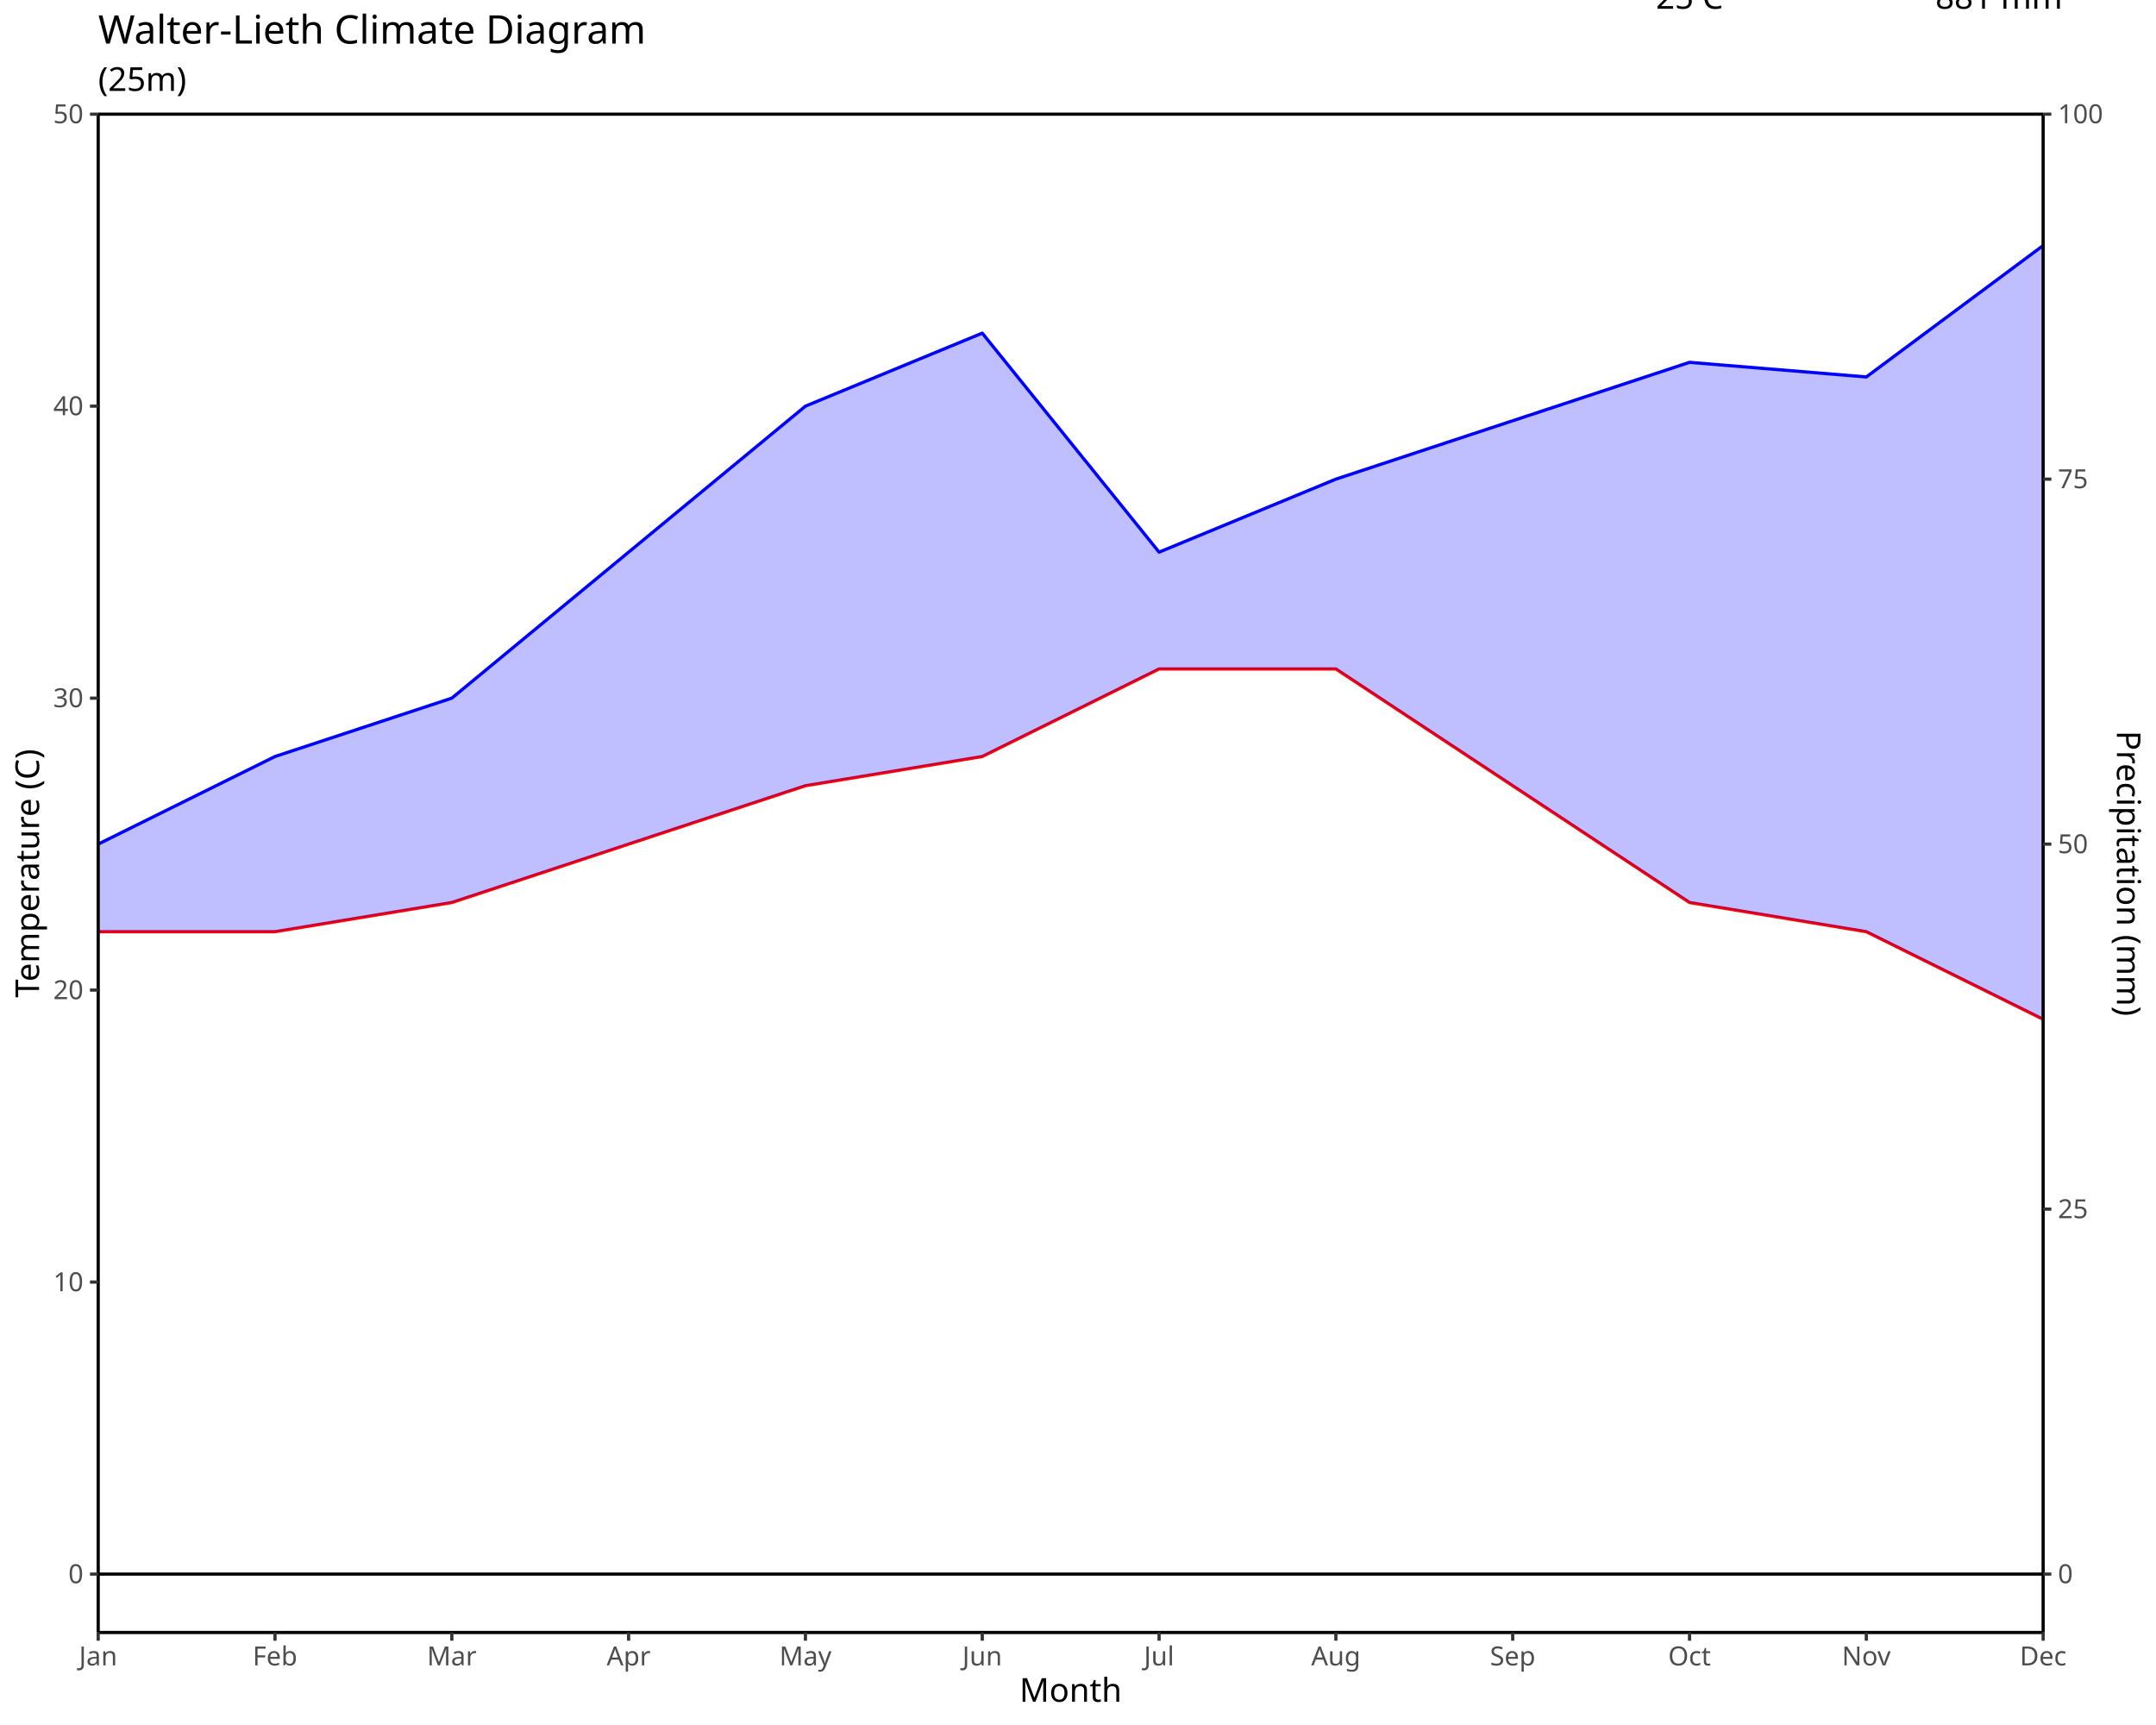
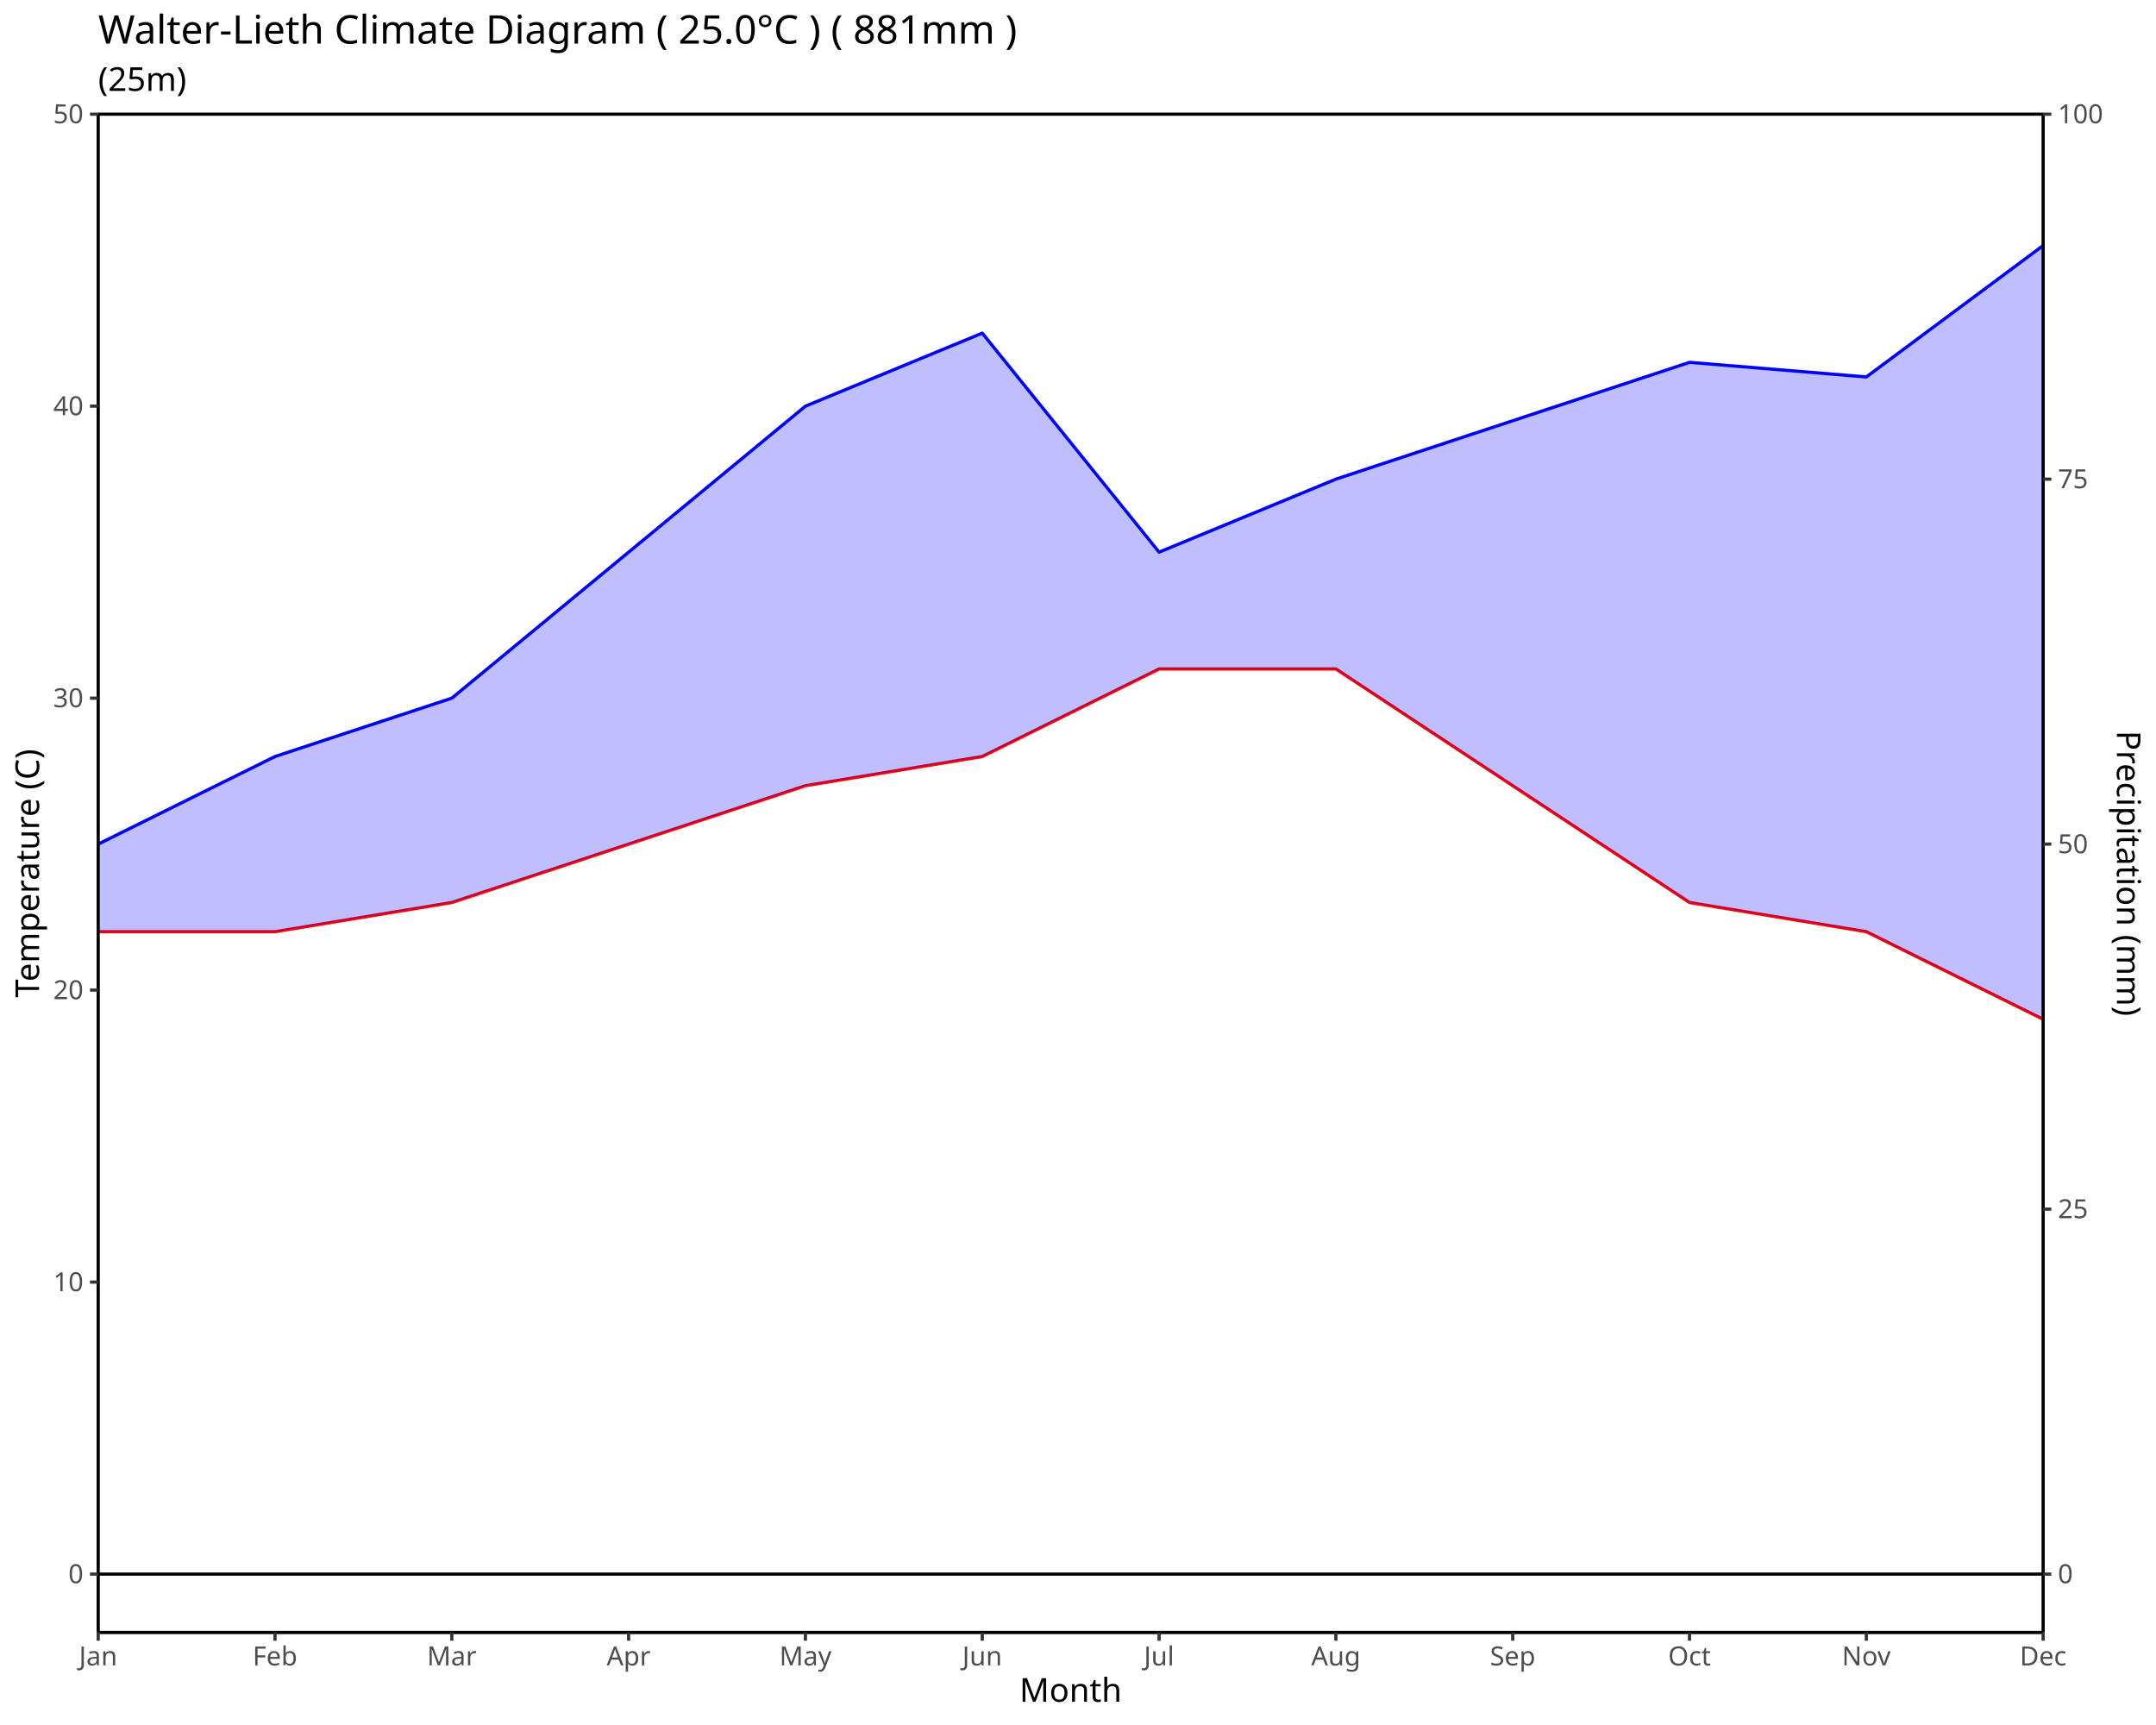
<svg xmlns="http://www.w3.org/2000/svg" class="svglite" data-engine-version="2.0" width="720.00pt" height="576.00pt" viewBox="0 0 720.00 576.00">
  <defs>
    <style type="text/css">
    .svglite line, .svglite polyline, .svglite polygon, .svglite path, .svglite rect, .svglite circle {
      fill: none;
      stroke: #000000;
      stroke-linecap: round;
      stroke-linejoin: round;
      stroke-miterlimit: 10.00;
    }
  </style>
  </defs>
  <rect width="100%" height="100%" style="stroke: none; fill: #FFFFFF;" />
  <defs>
    <clipPath id="cpMC4wMHw3MjAuMDB8MC4wMHw1NzYuMDA=">
      <rect x="0.00" y="0.00" width="720.00" height="576.00" />
    </clipPath>
  </defs>
  <g clip-path="url(#cpMC4wMHw3MjAuMDB8MC4wMHw1NzYuMDA=)">
    <rect x="0.00" y="0.00" width="720.00" height="576.00" style="stroke-width: 1.07; stroke: #FFFFFF; fill: #FFFFFF;" />
    <rect x="32.79" y="38.12" width="649.52" height="507.00" style="stroke-width: 1.07; stroke: none; fill: #FFFFFF;" />
    <polyline points="32.79,311.11 91.84,311.11 150.89,301.36 209.93,281.86 268.98,262.36 328.03,252.61 387.08,223.37 446.12,223.37 505.17,262.36 564.22,301.36 623.26,311.11 682.31,340.36 " style="stroke-width: 1.07; stroke: #FF0000; stroke-linecap: butt;" />
    <polyline points="32.79,281.86 91.84,252.61 150.89,233.12 209.93,184.37 268.98,135.62 328.03,111.24 387.08,184.37 446.12,159.99 505.17,140.49 564.22,120.99 623.26,125.87 682.31,81.99 " style="stroke-width: 1.07; stroke: #0000FF; stroke-linecap: butt;" />
    <line x1="32.79" y1="38.12" x2="682.31" y2="38.12" style="stroke-width: 1.07; stroke-linecap: butt;" />
    <line x1="32.79" y1="525.61" x2="682.31" y2="525.61" style="stroke-width: 1.07; stroke-linecap: butt;" />
    <polygon points="32.79,281.86 91.84,252.61 150.89,233.12 209.93,184.37 268.98,135.62 328.03,111.24 387.08,184.37 446.12,159.99 505.17,140.49 564.22,120.99 623.26,125.87 682.31,81.99 682.31,340.36 623.26,311.11 564.22,301.36 505.17,262.36 446.12,223.37 387.08,223.37 328.03,252.61 268.98,262.36 209.93,281.86 150.89,301.36 91.84,311.11 32.79,311.11 " style="stroke-width: 0.00; stroke: none; stroke-linecap: butt; fill: #0000FF; fill-opacity: 0.25;" />
    <polyline points="32.79,281.86 91.84,252.61 150.89,233.12 209.93,184.37 268.98,135.62 328.03,111.24 387.08,184.37 446.12,159.99 505.17,140.49 564.22,120.99 623.26,125.87 682.31,81.99 " style="stroke-width: 1.07; stroke: none; stroke-linecap: butt;" />
    <polyline points="682.31,340.36 623.26,311.11 564.22,301.36 505.17,262.36 446.12,223.37 387.08,223.37 328.03,252.61 268.98,262.36 209.93,281.86 150.89,301.36 91.84,311.11 32.79,311.11 " style="stroke-width: 1.07; stroke: none; stroke-linecap: butt;" />
-     <text x="667.55" y="2.92" text-anchor="middle" style="font-size: 11.04px; font-family: sans;" textLength="39.89px" lengthAdjust="spacingAndGlyphs">881 mm</text>
-     <text x="564.22" y="2.92" text-anchor="middle" style="font-size: 11.04px; font-family: sans;" textLength="23.32px" lengthAdjust="spacingAndGlyphs">25 C</text>
    <polyline points="32.79,545.11 32.79,38.12 " style="stroke-width: 1.07; stroke-linecap: butt;" />
    <text x="27.86" y="528.64" text-anchor="end" style="font-size: 8.80px; fill: #4D4D4D; font-family: sans;" textLength="4.89px" lengthAdjust="spacingAndGlyphs">0</text>
    <text x="27.86" y="431.14" text-anchor="end" style="font-size: 8.80px; fill: #4D4D4D; font-family: sans;" textLength="9.79px" lengthAdjust="spacingAndGlyphs">10</text>
    <text x="27.86" y="333.64" text-anchor="end" style="font-size: 8.80px; fill: #4D4D4D; font-family: sans;" textLength="9.79px" lengthAdjust="spacingAndGlyphs">20</text>
    <text x="27.86" y="236.14" text-anchor="end" style="font-size: 8.80px; fill: #4D4D4D; font-family: sans;" textLength="9.79px" lengthAdjust="spacingAndGlyphs">30</text>
    <text x="27.86" y="138.64" text-anchor="end" style="font-size: 8.80px; fill: #4D4D4D; font-family: sans;" textLength="9.79px" lengthAdjust="spacingAndGlyphs">40</text>
    <text x="27.86" y="41.14" text-anchor="end" style="font-size: 8.80px; fill: #4D4D4D; font-family: sans;" textLength="9.79px" lengthAdjust="spacingAndGlyphs">50</text>
    <polyline points="30.05,525.61 32.79,525.61 " style="stroke-width: 1.07; stroke: #333333; stroke-linecap: butt;" />
    <polyline points="30.05,428.11 32.79,428.11 " style="stroke-width: 1.07; stroke: #333333; stroke-linecap: butt;" />
    <polyline points="30.05,330.61 32.79,330.61 " style="stroke-width: 1.07; stroke: #333333; stroke-linecap: butt;" />
    <polyline points="30.05,233.12 32.79,233.12 " style="stroke-width: 1.07; stroke: #333333; stroke-linecap: butt;" />
    <polyline points="30.05,135.62 32.79,135.62 " style="stroke-width: 1.07; stroke: #333333; stroke-linecap: butt;" />
    <polyline points="30.05,38.12 32.79,38.12 " style="stroke-width: 1.07; stroke: #333333; stroke-linecap: butt;" />
    <polyline points="682.31,545.11 682.31,38.12 " style="stroke-width: 1.07; stroke-linecap: butt;" />
    <polyline points="685.05,525.61 682.31,525.61 " style="stroke-width: 1.07; stroke: #333333; stroke-linecap: butt;" />
    <polyline points="685.05,403.74 682.31,403.74 " style="stroke-width: 1.07; stroke: #333333; stroke-linecap: butt;" />
    <polyline points="685.05,281.86 682.31,281.86 " style="stroke-width: 1.07; stroke: #333333; stroke-linecap: butt;" />
    <polyline points="685.05,159.99 682.31,159.99 " style="stroke-width: 1.07; stroke: #333333; stroke-linecap: butt;" />
    <polyline points="685.05,38.12 682.31,38.12 " style="stroke-width: 1.07; stroke: #333333; stroke-linecap: butt;" />
    <text x="687.24" y="528.64" style="font-size: 8.80px; fill: #4D4D4D; font-family: sans;" textLength="4.89px" lengthAdjust="spacingAndGlyphs">0</text>
    <text x="687.24" y="406.77" style="font-size: 8.80px; fill: #4D4D4D; font-family: sans;" textLength="9.79px" lengthAdjust="spacingAndGlyphs">25</text>
    <text x="687.24" y="284.89" style="font-size: 8.80px; fill: #4D4D4D; font-family: sans;" textLength="9.79px" lengthAdjust="spacingAndGlyphs">50</text>
    <text x="687.24" y="163.02" style="font-size: 8.80px; fill: #4D4D4D; font-family: sans;" textLength="9.79px" lengthAdjust="spacingAndGlyphs">75</text>
    <text x="687.24" y="41.14" style="font-size: 8.80px; fill: #4D4D4D; font-family: sans;" textLength="14.68px" lengthAdjust="spacingAndGlyphs">100</text>
    <polyline points="32.79,545.11 682.31,545.11 " style="stroke-width: 1.07; stroke-linecap: butt;" />
    <polyline points="32.79,547.85 32.79,545.11 " style="stroke-width: 1.07; stroke: #333333; stroke-linecap: butt;" />
    <polyline points="91.84,547.85 91.84,545.11 " style="stroke-width: 1.07; stroke: #333333; stroke-linecap: butt;" />
    <polyline points="150.89,547.85 150.89,545.11 " style="stroke-width: 1.07; stroke: #333333; stroke-linecap: butt;" />
    <polyline points="209.93,547.85 209.93,545.11 " style="stroke-width: 1.07; stroke: #333333; stroke-linecap: butt;" />
    <polyline points="268.98,547.85 268.98,545.11 " style="stroke-width: 1.07; stroke: #333333; stroke-linecap: butt;" />
    <polyline points="328.03,547.85 328.03,545.11 " style="stroke-width: 1.07; stroke: #333333; stroke-linecap: butt;" />
    <polyline points="387.08,547.85 387.08,545.11 " style="stroke-width: 1.07; stroke: #333333; stroke-linecap: butt;" />
    <polyline points="446.12,547.85 446.12,545.11 " style="stroke-width: 1.07; stroke: #333333; stroke-linecap: butt;" />
    <polyline points="505.17,547.85 505.17,545.11 " style="stroke-width: 1.07; stroke: #333333; stroke-linecap: butt;" />
    <polyline points="564.22,547.85 564.22,545.11 " style="stroke-width: 1.07; stroke: #333333; stroke-linecap: butt;" />
    <polyline points="623.26,547.85 623.26,545.11 " style="stroke-width: 1.07; stroke: #333333; stroke-linecap: butt;" />
    <polyline points="682.31,547.85 682.31,545.11 " style="stroke-width: 1.07; stroke: #333333; stroke-linecap: butt;" />
    <text x="32.79" y="556.10" text-anchor="middle" style="font-size: 8.80px; fill: #4D4D4D; font-family: sans;" textLength="14.19px" lengthAdjust="spacingAndGlyphs">Jan</text>
    <text x="91.84" y="556.10" text-anchor="middle" style="font-size: 8.80px; fill: #4D4D4D; font-family: sans;" textLength="15.16px" lengthAdjust="spacingAndGlyphs">Feb</text>
    <text x="150.89" y="556.10" text-anchor="middle" style="font-size: 8.80px; fill: #4D4D4D; font-family: sans;" textLength="15.16px" lengthAdjust="spacingAndGlyphs">Mar</text>
    <text x="209.93" y="556.10" text-anchor="middle" style="font-size: 8.80px; fill: #4D4D4D; font-family: sans;" textLength="13.70px" lengthAdjust="spacingAndGlyphs">Apr</text>
    <text x="268.98" y="556.10" text-anchor="middle" style="font-size: 8.80px; fill: #4D4D4D; font-family: sans;" textLength="16.63px" lengthAdjust="spacingAndGlyphs">May</text>
    <text x="328.03" y="556.10" text-anchor="middle" style="font-size: 8.80px; fill: #4D4D4D; font-family: sans;" textLength="14.19px" lengthAdjust="spacingAndGlyphs">Jun</text>
    <text x="387.08" y="556.10" text-anchor="middle" style="font-size: 8.80px; fill: #4D4D4D; font-family: sans;" textLength="11.25px" lengthAdjust="spacingAndGlyphs">Jul</text>
    <text x="446.12" y="556.10" text-anchor="middle" style="font-size: 8.80px; fill: #4D4D4D; font-family: sans;" textLength="15.66px" lengthAdjust="spacingAndGlyphs">Aug</text>
    <text x="505.17" y="556.10" text-anchor="middle" style="font-size: 8.80px; fill: #4D4D4D; font-family: sans;" textLength="15.66px" lengthAdjust="spacingAndGlyphs">Sep</text>
    <text x="564.22" y="556.10" text-anchor="middle" style="font-size: 8.80px; fill: #4D4D4D; font-family: sans;" textLength="13.70px" lengthAdjust="spacingAndGlyphs">Oct</text>
    <text x="623.26" y="556.10" text-anchor="middle" style="font-size: 8.80px; fill: #4D4D4D; font-family: sans;" textLength="15.66px" lengthAdjust="spacingAndGlyphs">Nov</text>
    <text x="682.31" y="556.10" text-anchor="middle" style="font-size: 8.80px; fill: #4D4D4D; font-family: sans;" textLength="15.66px" lengthAdjust="spacingAndGlyphs">Dec</text>
    <text x="357.55" y="568.24" text-anchor="middle" style="font-size: 11.00px; font-family: sans;" textLength="30.58px" lengthAdjust="spacingAndGlyphs">Month</text>
    <text transform="translate(13.05,291.61) rotate(-90)" text-anchor="middle" style="font-size: 11.00px; font-family: sans;" textLength="81.31px" lengthAdjust="spacingAndGlyphs">Temperature (C)</text>
    <text transform="translate(706.95,291.61) rotate(90)" text-anchor="middle" style="font-size: 11.00px; font-family: sans;" textLength="89.25px" lengthAdjust="spacingAndGlyphs">Precipitation (mm)</text>
    <text x="32.79" y="30.35" style="font-size: 11.00px; font-family: sans;" textLength="28.73px" lengthAdjust="spacingAndGlyphs">(25m)</text>
-     <text x="32.79" y="14.56" style="font-size: 13.20px; font-family: sans;" textLength="173.12px" lengthAdjust="spacingAndGlyphs">Walter-Lieth Climate Diagram</text>
+     <text x="32.79" y="14.56" style="font-size: 13.20px; font-family: sans;" textLength="352.25px" lengthAdjust="spacingAndGlyphs">Walter-Lieth Climate Diagram           ( 25.0°C )      ( 881mm )</text>
  </g>
</svg>
